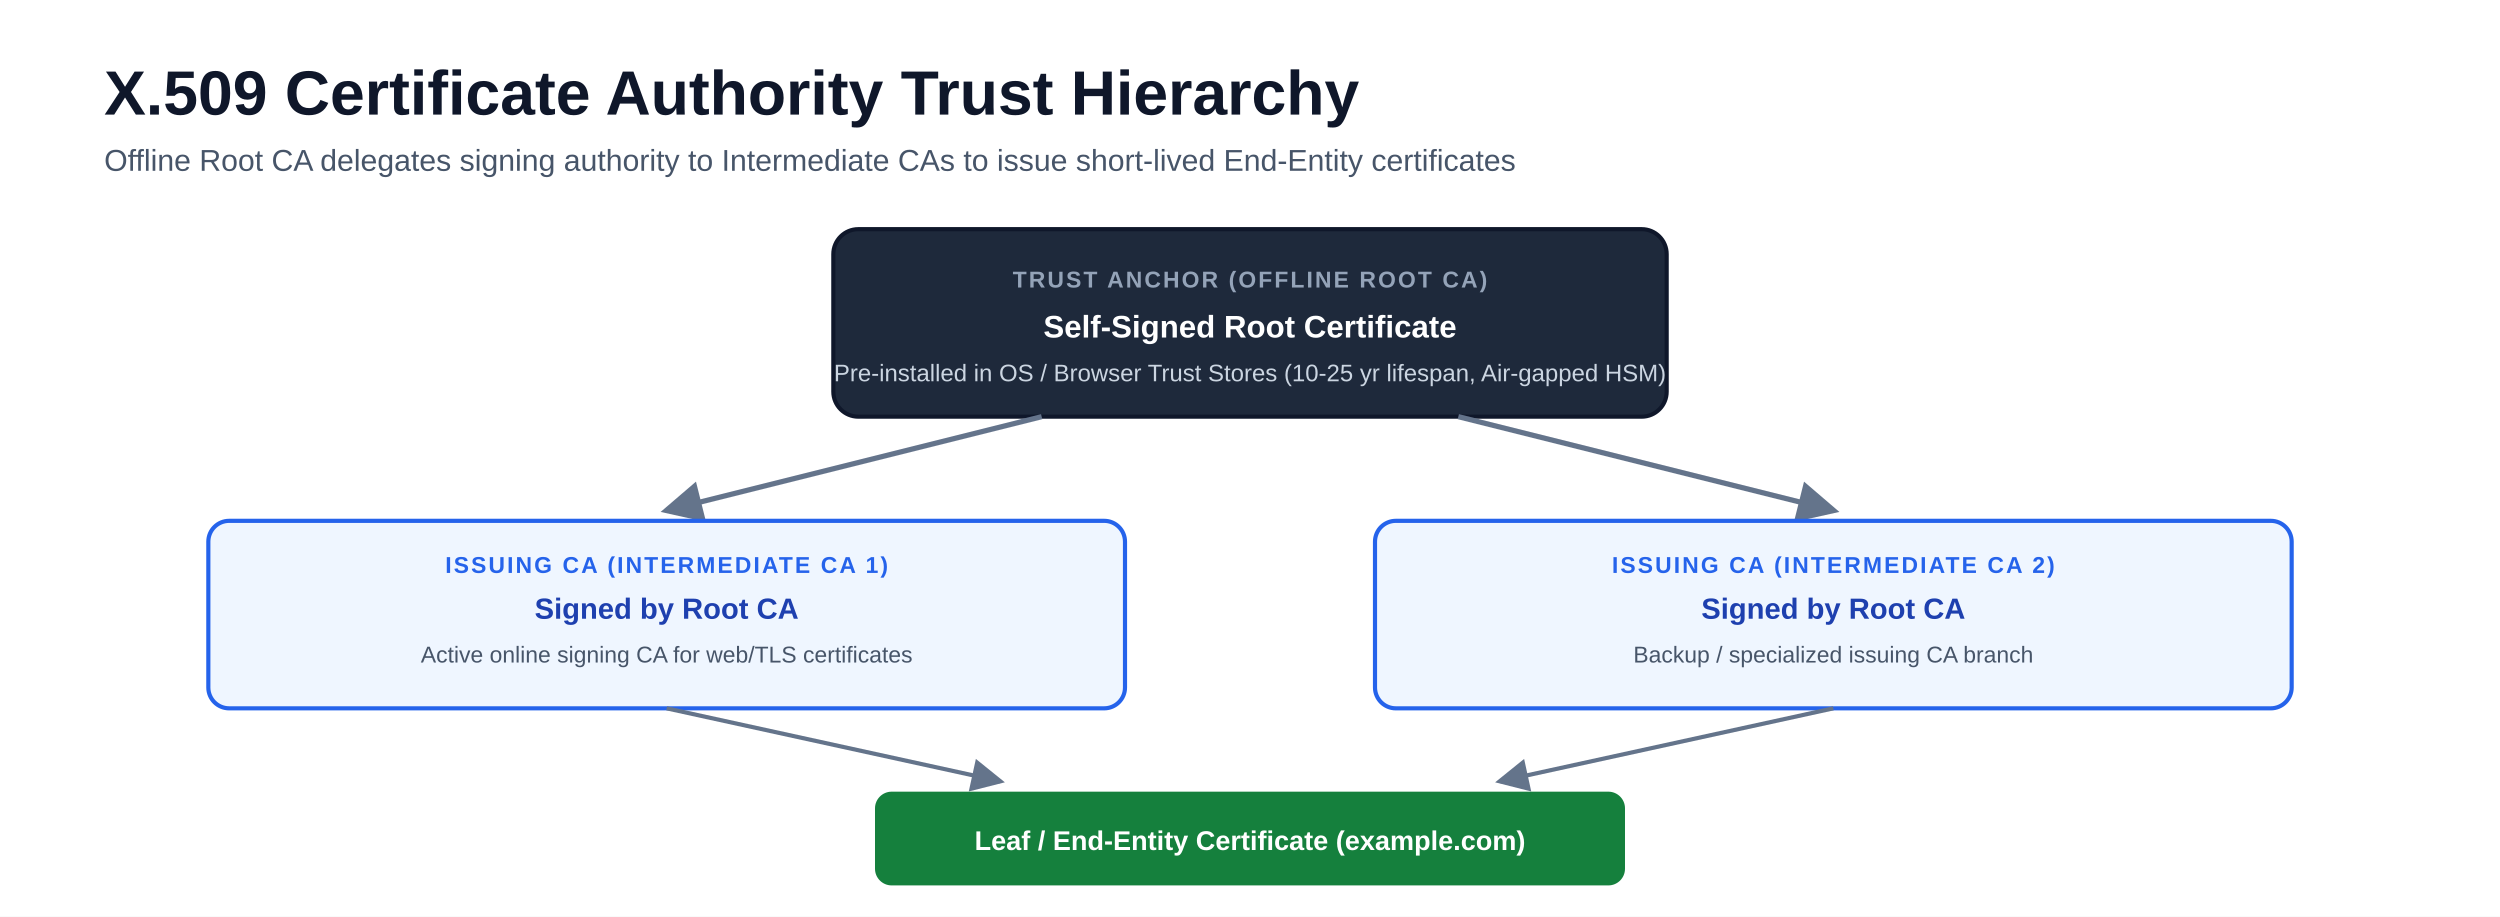
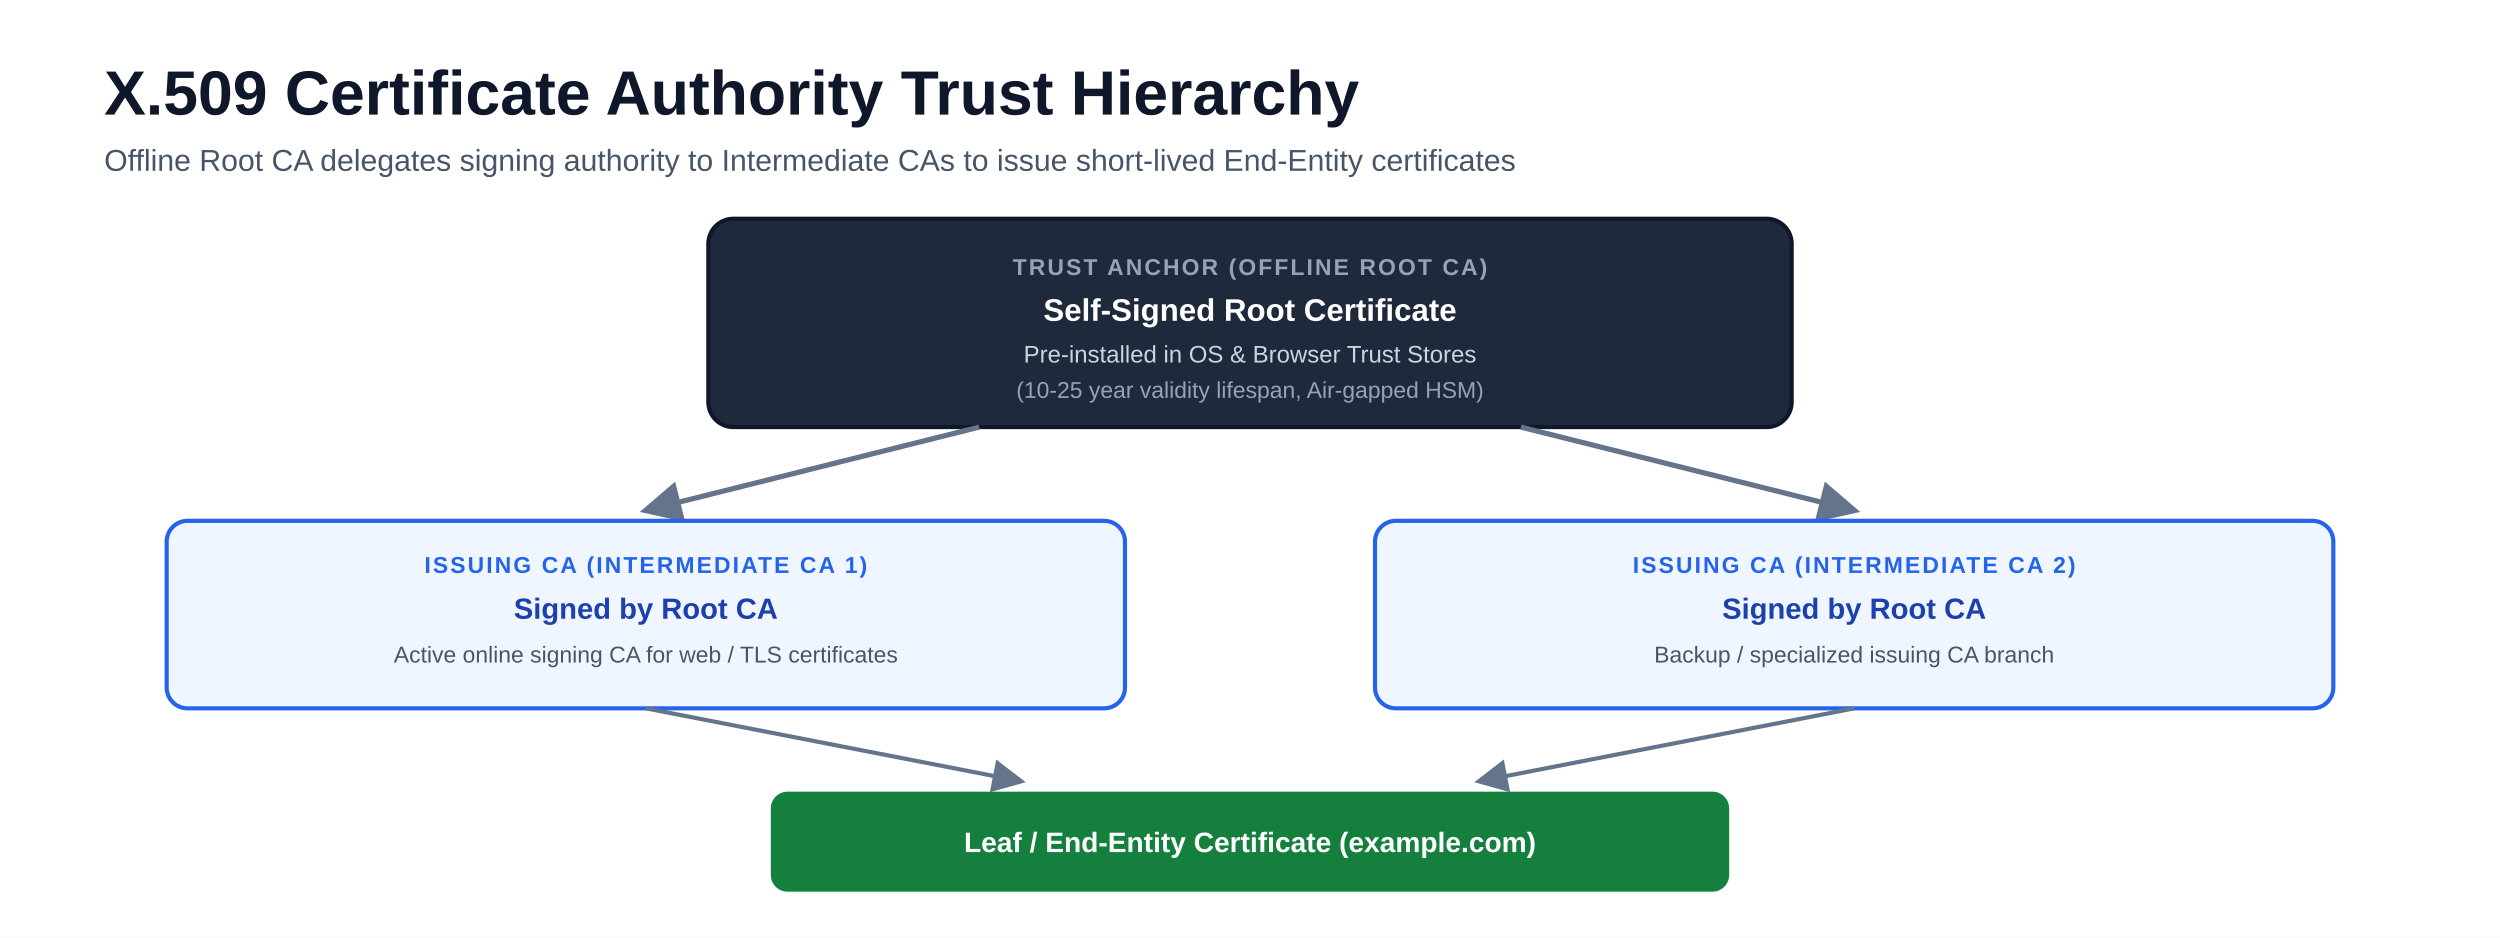
- <svg xmlns="http://www.w3.org/2000/svg" viewBox="0 0 1200 440" font-family="-apple-system, BlinkMacSystemFont, 'Segoe UI', Arial, sans-serif">
-   <rect width="1200" height="440" fill="#ffffff" />
+ <svg xmlns="http://www.w3.org/2000/svg" viewBox="0 0 1200 450" font-family="-apple-system, BlinkMacSystemFont, 'Segoe UI', Arial, sans-serif">
+   <rect width="1200" height="450" fill="#ffffff" />
  <defs>
    <marker id="arrow-gray" viewBox="0 0 10 10" refX="8.5" refY="5" markerWidth="8" markerHeight="8" orient="auto">
      <path d="M0 0 L10 5 L0 10Z" fill="#64748b" />
    </marker>
  </defs>
  <text x="50" y="55" font-size="30" font-weight="850" fill="#0f172a">X.509 Certificate Authority Trust Hierarchy</text>
  <text x="50" y="82" font-size="14.5" fill="#475569">Offline Root CA delegates signing authority to Intermediate CAs to issue short-lived End-Entity certificates</text>
-   <rect x="400" y="110" width="400" height="90" rx="12" fill="#1e293b" stroke="#0f172a" stroke-width="2" />
-   <text x="600" y="138" font-size="11" font-weight="900" letter-spacing="1" fill="#94a3b8" text-anchor="middle">TRUST ANCHOR (OFFLINE ROOT CA)</text>
-   <text x="600" y="162" font-size="15" font-weight="800" fill="#ffffff" text-anchor="middle">Self-Signed Root Certificate</text>
-   <text x="600" y="183" font-size="11.5" fill="#cbd5e1" text-anchor="middle">Pre-installed in OS / Browser Trust Stores (10-25 yr lifespan, Air-gapped HSM)</text>
-   <path d="M 500 200 L 320 245" fill="none" stroke="#64748b" stroke-width="2.5" marker-end="url(#arrow-gray)" />
-   <path d="M 700 200 L 880 245" fill="none" stroke="#64748b" stroke-width="2.5" marker-end="url(#arrow-gray)" />
-   <rect x="100" y="250" width="440" height="90" rx="10" fill="#eff6ff" stroke="#2563eb" stroke-width="2" />
-   <text x="320" y="275" font-size="11" font-weight="900" letter-spacing="1" fill="#2563eb" text-anchor="middle">ISSUING CA (INTERMEDIATE CA 1)</text>
-   <text x="320" y="297" font-size="14" font-weight="800" fill="#1e40af" text-anchor="middle">Signed by Root CA</text>
-   <text x="320" y="318" font-size="11" fill="#475569" text-anchor="middle">Active online signing CA for web/TLS certificates</text>
-   <rect x="660" y="250" width="440" height="90" rx="10" fill="#eff6ff" stroke="#2563eb" stroke-width="2" />
-   <text x="880" y="275" font-size="11" font-weight="900" letter-spacing="1" fill="#2563eb" text-anchor="middle">ISSUING CA (INTERMEDIATE CA 2)</text>
-   <text x="880" y="297" font-size="14" font-weight="800" fill="#1e40af" text-anchor="middle">Signed by Root CA</text>
-   <text x="880" y="318" font-size="11" fill="#475569" text-anchor="middle">Backup / specialized issuing CA branch</text>
-   <path d="M 320 340 L 480 375" fill="none" stroke="#64748b" stroke-width="2" marker-end="url(#arrow-gray)" />
-   <path d="M 880 340 L 720 375" fill="none" stroke="#64748b" stroke-width="2" marker-end="url(#arrow-gray)" />
-   <rect x="420" y="380" width="360" height="45" rx="8" fill="#15803d" />
-   <text x="600" y="408" font-size="13" font-weight="800" fill="#ffffff" text-anchor="middle">Leaf / End-Entity Certificate (example.com)</text>
+   <rect x="340" y="105" width="520" height="100" rx="12" fill="#1e293b" stroke="#0f172a" stroke-width="2" />
+   <text x="600" y="132" font-size="11" font-weight="900" letter-spacing="1" fill="#94a3b8" text-anchor="middle">TRUST ANCHOR (OFFLINE ROOT CA)</text>
+   <text x="600" y="154" font-size="15" font-weight="800" fill="#ffffff" text-anchor="middle">Self-Signed Root Certificate</text>
+   <text x="600" y="174" font-size="11.5" fill="#cbd5e1" text-anchor="middle">Pre-installed in OS &amp; Browser Trust Stores</text>
+   <text x="600" y="191" font-size="11" fill="#94a3b8" text-anchor="middle">(10-25 year validity lifespan, Air-gapped HSM)</text>
+   <path d="M 470 205 L 310 245" fill="none" stroke="#64748b" stroke-width="2.5" marker-end="url(#arrow-gray)" />
+   <path d="M 730 205 L 890 245" fill="none" stroke="#64748b" stroke-width="2.5" marker-end="url(#arrow-gray)" />
+   <rect x="80" y="250" width="460" height="90" rx="10" fill="#eff6ff" stroke="#2563eb" stroke-width="2" />
+   <text x="310" y="275" font-size="11" font-weight="900" letter-spacing="1" fill="#2563eb" text-anchor="middle">ISSUING CA (INTERMEDIATE CA 1)</text>
+   <text x="310" y="297" font-size="14" font-weight="800" fill="#1e40af" text-anchor="middle">Signed by Root CA</text>
+   <text x="310" y="318" font-size="11" fill="#475569" text-anchor="middle">Active online signing CA for web / TLS certificates</text>
+   <rect x="660" y="250" width="460" height="90" rx="10" fill="#eff6ff" stroke="#2563eb" stroke-width="2" />
+   <text x="890" y="275" font-size="11" font-weight="900" letter-spacing="1" fill="#2563eb" text-anchor="middle">ISSUING CA (INTERMEDIATE CA 2)</text>
+   <text x="890" y="297" font-size="14" font-weight="800" fill="#1e40af" text-anchor="middle">Signed by Root CA</text>
+   <text x="890" y="318" font-size="11" fill="#475569" text-anchor="middle">Backup / specialized issuing CA branch</text>
+   <path d="M 310 340 L 490 375" fill="none" stroke="#64748b" stroke-width="2" marker-end="url(#arrow-gray)" />
+   <path d="M 890 340 L 710 375" fill="none" stroke="#64748b" stroke-width="2" marker-end="url(#arrow-gray)" />
+   <rect x="370" y="380" width="460" height="48" rx="8" fill="#15803d" />
+   <text x="600" y="409" font-size="13.5" font-weight="800" fill="#ffffff" text-anchor="middle">Leaf / End-Entity Certificate (example.com)</text>
</svg>
